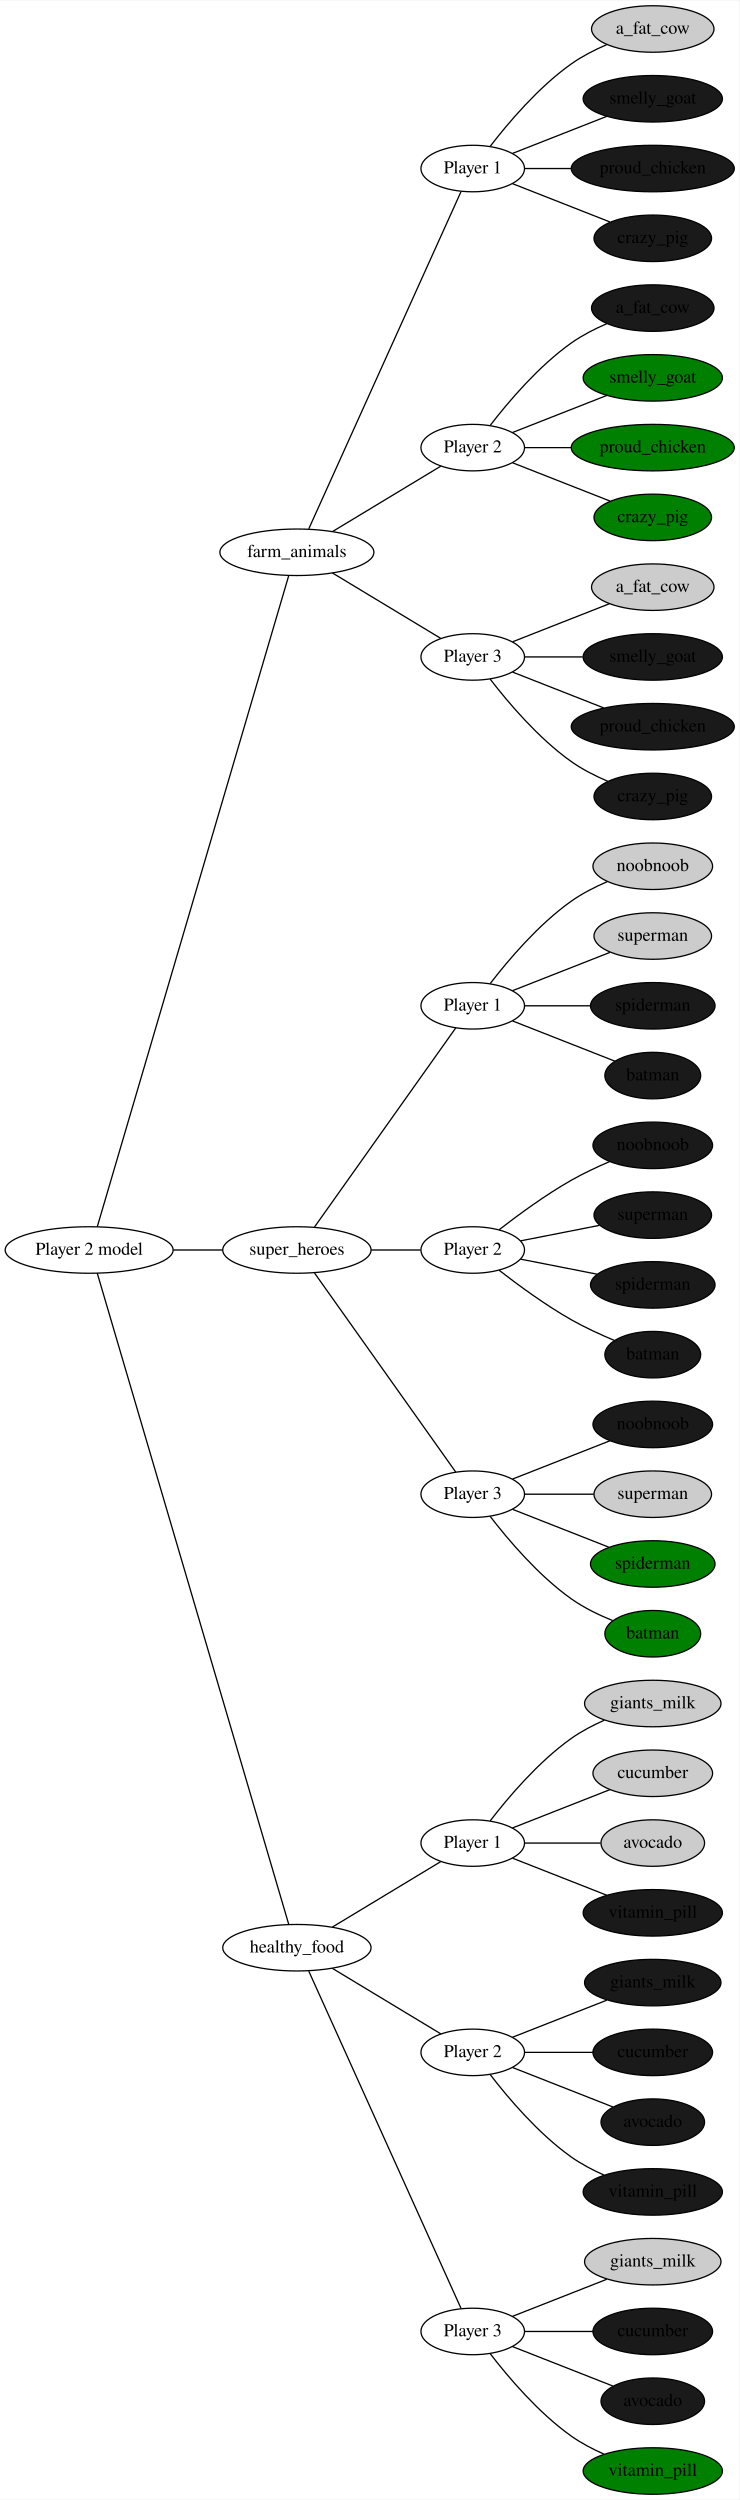
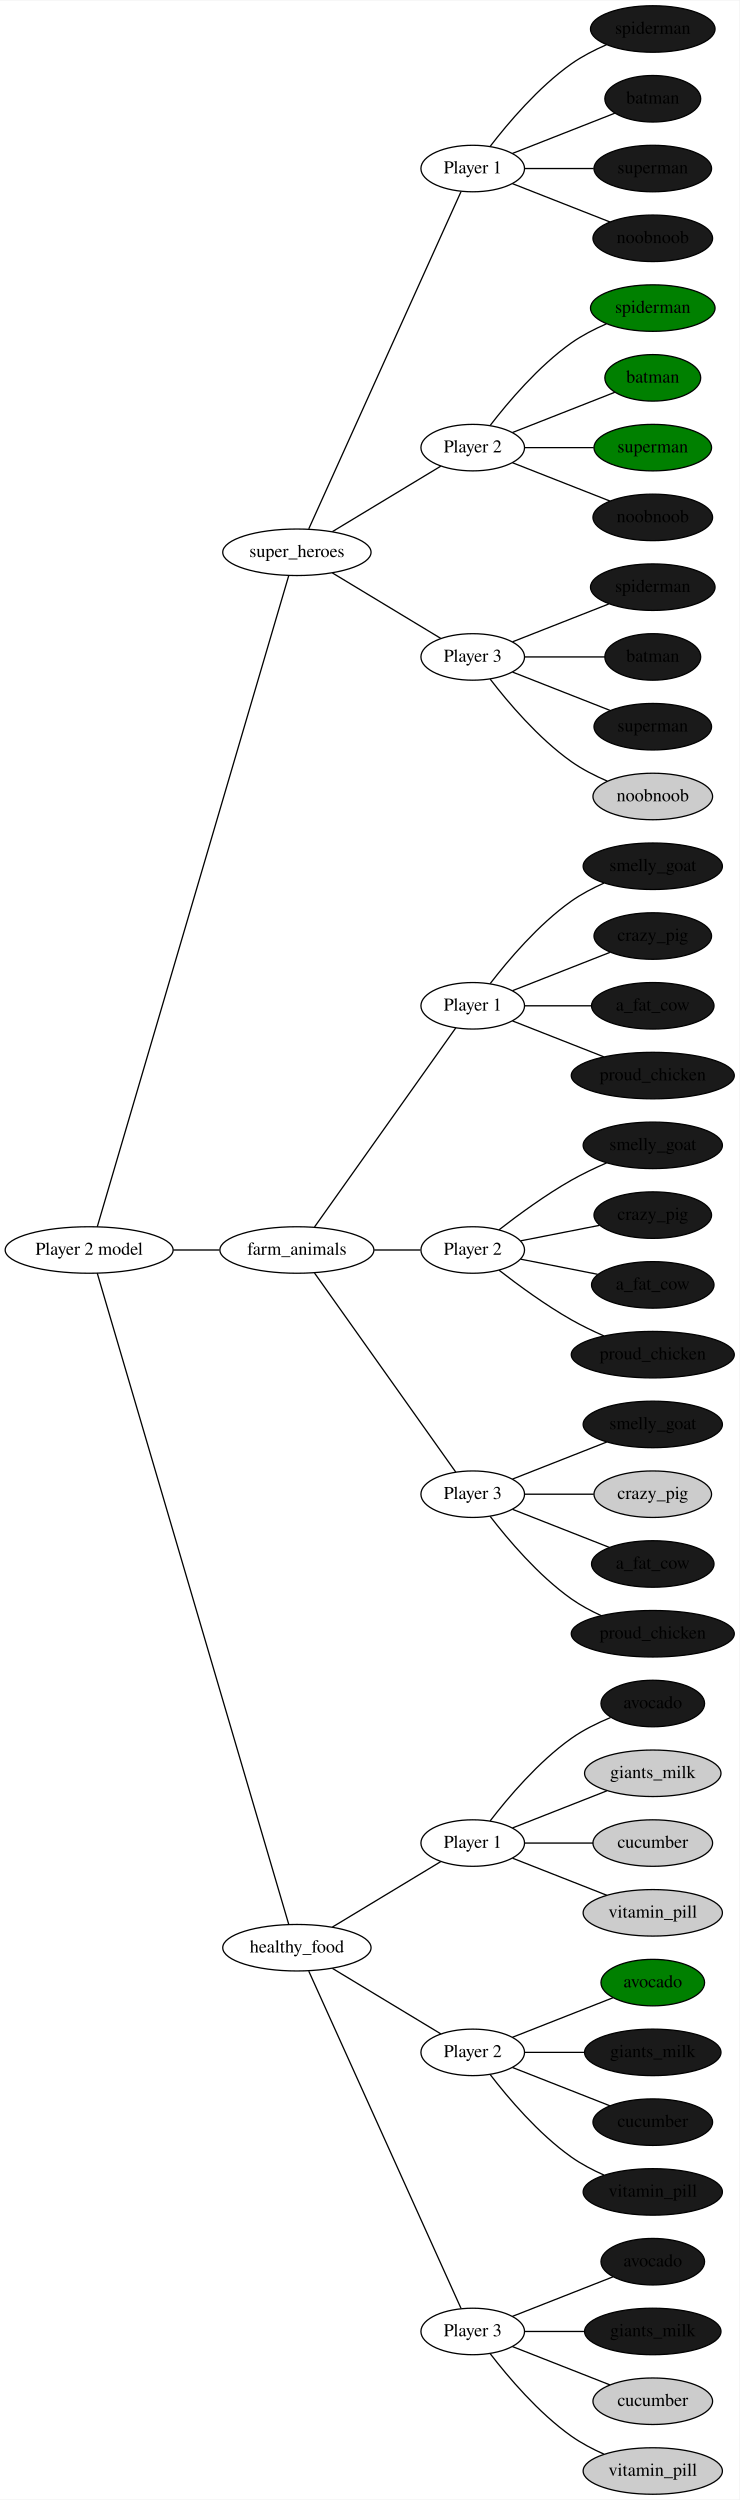
<svg xmlns="http://www.w3.org/2000/svg" width="572pt" height="1934pt" viewBox="0.00 0.00 572.26 1934.00">
  <g id="graph0" class="graph" transform="scale(1 1) rotate(0) translate(4 1930)">
    <polygon fill="white" stroke="none" points="-4,4 -4,-1930 568.26,-1930 568.26,4 -4,4" />
    <g id="node1" class="node">
      <ellipse fill="none" stroke="black" cx="64.994" cy="-963" rx="64.989" ry="18" />
      <text text-anchor="middle" x="64.994" y="-959.3" font-family="Times,serif" font-size="14.00">Player 2 model</text>
    </g>
    <g id="node2" class="node">
-       <ellipse fill="none" stroke="black" cx="225.783" cy="-1503" rx="59.59" ry="18" />
-       <text text-anchor="middle" x="225.783" y="-1499.3" font-family="Times,serif" font-size="14.00">farm_animals</text>
+       <ellipse fill="none" stroke="black" cx="225.783" cy="-1503" rx="57.391" ry="18" />
+       <text text-anchor="middle" x="225.783" y="-1499.3" font-family="Times,serif" font-size="14.00">super_heroes</text>
    </g>
    <g id="edge1" class="edge">
      <path fill="none" stroke="black" d="M71.277,-980.967C95.439,-1063.14 195.277,-1402.66 219.48,-1484.97" />
    </g>
    <g id="node6" class="node">
-       <ellipse fill="none" stroke="black" cx="225.783" cy="-963" rx="57.391" ry="18" />
-       <text text-anchor="middle" x="225.783" y="-959.3" font-family="Times,serif" font-size="14.00">super_heroes</text>
+       <ellipse fill="none" stroke="black" cx="225.783" cy="-963" rx="59.59" ry="18" />
+       <text text-anchor="middle" x="225.783" y="-959.3" font-family="Times,serif" font-size="14.00">farm_animals</text>
    </g>
    <g id="edge5" class="edge">
-       <path fill="none" stroke="black" d="M130.122,-963C142.775,-963 155.965,-963 168.342,-963" />
+       <path fill="none" stroke="black" d="M130.122,-963C141.914,-963 154.173,-963 165.805,-963" />
    </g>
    <g id="node10" class="node">
      <ellipse fill="none" stroke="black" cx="225.783" cy="-423" rx="57.391" ry="18" />
      <text text-anchor="middle" x="225.783" y="-419.3" font-family="Times,serif" font-size="14.00">healthy_food</text>
    </g>
    <g id="edge9" class="edge">
      <path fill="none" stroke="black" d="M71.277,-945.033C95.439,-862.864 195.277,-523.344 219.48,-441.034" />
    </g>
    <g id="node3" class="node">
      <ellipse fill="none" stroke="black" cx="361.874" cy="-1800" rx="40.094" ry="18" />
      <text text-anchor="middle" x="361.874" y="-1796.3" font-family="Times,serif" font-size="14.00">Player 1</text>
    </g>
    <g id="edge2" class="edge">
      <path fill="none" stroke="black" d="M234.969,-1521.13C258.965,-1574.28 328.937,-1729.26 352.795,-1782.11" />
    </g>
    <g id="node4" class="node">
      <ellipse fill="none" stroke="black" cx="361.874" cy="-1584" rx="40.094" ry="18" />
      <text text-anchor="middle" x="361.874" y="-1580.3" font-family="Times,serif" font-size="14.00">Player 2</text>
    </g>
    <g id="edge3" class="edge">
      <path fill="none" stroke="black" d="M253.275,-1519C277.699,-1533.76 313.624,-1555.46 337.133,-1569.66" />
    </g>
    <g id="node5" class="node">
      <ellipse fill="none" stroke="black" cx="361.874" cy="-1422" rx="40.094" ry="18" />
      <text text-anchor="middle" x="361.874" y="-1418.3" font-family="Times,serif" font-size="14.00">Player 3</text>
    </g>
    <g id="edge4" class="edge">
      <path fill="none" stroke="black" d="M253.275,-1487C277.699,-1472.24 313.624,-1450.54 337.133,-1436.34" />
    </g>
    <g id="node14" class="node">
-       <ellipse fill="#cccccc" stroke="black" cx="501.215" cy="-1908" rx="47.392" ry="18" />
-       <text text-anchor="middle" x="501.215" y="-1904.3" font-family="Times,serif" font-size="14.00">a_fat_cow</text>
+       <ellipse fill="#1a1a1a" stroke="black" cx="501.215" cy="-1908" rx="48.192" ry="18" />
+       <text text-anchor="middle" x="501.215" y="-1904.3" font-family="Times,serif" font-size="14.00">spiderman</text>
    </g>
    <g id="edge13" class="edge">
-       <path fill="none" stroke="black" d="M375.354,-1817.14C389.088,-1835.02 412.63,-1862.91 438.171,-1881 446.511,-1886.91 456.349,-1891.92 465.702,-1895.96" />
+       <path fill="none" stroke="black" d="M375.354,-1817.14C389.088,-1835.02 412.63,-1862.91 438.171,-1881 446.416,-1886.84 456.123,-1891.8 465.38,-1895.82" />
    </g>
    <g id="node15" class="node">
-       <ellipse fill="#1a1a1a" stroke="black" cx="501.215" cy="-1854" rx="53.891" ry="18" />
-       <text text-anchor="middle" x="501.215" y="-1850.3" font-family="Times,serif" font-size="14.00">smelly_goat</text>
+       <ellipse fill="#1a1a1a" stroke="black" cx="501.215" cy="-1854" rx="37.093" ry="18" />
+       <text text-anchor="middle" x="501.215" y="-1850.3" font-family="Times,serif" font-size="14.00">batman</text>
    </g>
    <g id="edge14" class="edge">
-       <path fill="none" stroke="black" d="M392.675,-1811.72C414.134,-1820.15 443.143,-1831.56 465.625,-1840.4" />
+       <path fill="none" stroke="black" d="M392.675,-1811.72C416.185,-1820.96 448.758,-1833.77 471.88,-1842.86" />
    </g>
    <g id="node16" class="node">
-       <ellipse fill="#1a1a1a" stroke="black" cx="501.215" cy="-1800" rx="63.089" ry="18" />
-       <text text-anchor="middle" x="501.215" y="-1796.3" font-family="Times,serif" font-size="14.00">proud_chicken</text>
+       <ellipse fill="#1a1a1a" stroke="black" cx="501.215" cy="-1800" rx="45.492" ry="18" />
+       <text text-anchor="middle" x="501.215" y="-1796.3" font-family="Times,serif" font-size="14.00">superman</text>
    </g>
    <g id="edge15" class="edge">
-       <path fill="none" stroke="black" d="M402.231,-1800C413.407,-1800 425.859,-1800 438.036,-1800" />
+       <path fill="none" stroke="black" d="M402.231,-1800C418.876,-1800 438.351,-1800 455.534,-1800" />
    </g>
    <g id="node17" class="node">
-       <ellipse fill="#1a1a1a" stroke="black" cx="501.215" cy="-1746" rx="45.492" ry="18" />
-       <text text-anchor="middle" x="501.215" y="-1742.3" font-family="Times,serif" font-size="14.00">crazy_pig</text>
+       <ellipse fill="#1a1a1a" stroke="black" cx="501.215" cy="-1746" rx="46.292" ry="18" />
+       <text text-anchor="middle" x="501.215" y="-1742.3" font-family="Times,serif" font-size="14.00">noobnoob</text>
    </g>
    <g id="edge16" class="edge">
      <path fill="none" stroke="black" d="M392.675,-1788.28C414.923,-1779.54 445.287,-1767.6 468.077,-1758.64" />
    </g>
    <g id="node18" class="node">
-       <ellipse fill="#1a1a1a" stroke="black" cx="501.215" cy="-1692" rx="47.392" ry="18" />
-       <text text-anchor="middle" x="501.215" y="-1688.3" font-family="Times,serif" font-size="14.00">a_fat_cow</text>
+       <ellipse fill="green" stroke="black" cx="501.215" cy="-1692" rx="48.192" ry="18" />
+       <text text-anchor="middle" x="501.215" y="-1688.3" font-family="Times,serif" font-size="14.00">spiderman</text>
    </g>
    <g id="edge17" class="edge">
-       <path fill="none" stroke="black" d="M375.354,-1601.14C389.088,-1619.02 412.63,-1646.91 438.171,-1665 446.511,-1670.91 456.349,-1675.92 465.702,-1679.96" />
+       <path fill="none" stroke="black" d="M375.354,-1601.14C389.088,-1619.02 412.63,-1646.91 438.171,-1665 446.416,-1670.84 456.123,-1675.8 465.38,-1679.82" />
    </g>
    <g id="node19" class="node">
-       <ellipse fill="green" stroke="black" cx="501.215" cy="-1638" rx="53.891" ry="18" />
-       <text text-anchor="middle" x="501.215" y="-1634.3" font-family="Times,serif" font-size="14.00">smelly_goat</text>
+       <ellipse fill="green" stroke="black" cx="501.215" cy="-1638" rx="37.093" ry="18" />
+       <text text-anchor="middle" x="501.215" y="-1634.3" font-family="Times,serif" font-size="14.00">batman</text>
    </g>
    <g id="edge18" class="edge">
-       <path fill="none" stroke="black" d="M392.675,-1595.72C414.134,-1604.15 443.143,-1615.56 465.625,-1624.4" />
+       <path fill="none" stroke="black" d="M392.675,-1595.72C416.185,-1604.96 448.758,-1617.77 471.88,-1626.86" />
    </g>
    <g id="node20" class="node">
-       <ellipse fill="green" stroke="black" cx="501.215" cy="-1584" rx="63.089" ry="18" />
-       <text text-anchor="middle" x="501.215" y="-1580.3" font-family="Times,serif" font-size="14.00">proud_chicken</text>
+       <ellipse fill="green" stroke="black" cx="501.215" cy="-1584" rx="45.492" ry="18" />
+       <text text-anchor="middle" x="501.215" y="-1580.3" font-family="Times,serif" font-size="14.00">superman</text>
    </g>
    <g id="edge19" class="edge">
-       <path fill="none" stroke="black" d="M402.231,-1584C413.407,-1584 425.859,-1584 438.036,-1584" />
+       <path fill="none" stroke="black" d="M402.231,-1584C418.876,-1584 438.351,-1584 455.534,-1584" />
    </g>
    <g id="node21" class="node">
-       <ellipse fill="green" stroke="black" cx="501.215" cy="-1530" rx="45.492" ry="18" />
-       <text text-anchor="middle" x="501.215" y="-1526.3" font-family="Times,serif" font-size="14.00">crazy_pig</text>
+       <ellipse fill="#1a1a1a" stroke="black" cx="501.215" cy="-1530" rx="46.292" ry="18" />
+       <text text-anchor="middle" x="501.215" y="-1526.3" font-family="Times,serif" font-size="14.00">noobnoob</text>
    </g>
    <g id="edge20" class="edge">
      <path fill="none" stroke="black" d="M392.675,-1572.28C414.923,-1563.54 445.287,-1551.6 468.077,-1542.64" />
    </g>
    <g id="node22" class="node">
-       <ellipse fill="#cccccc" stroke="black" cx="501.215" cy="-1476" rx="47.392" ry="18" />
-       <text text-anchor="middle" x="501.215" y="-1472.3" font-family="Times,serif" font-size="14.00">a_fat_cow</text>
+       <ellipse fill="#1a1a1a" stroke="black" cx="501.215" cy="-1476" rx="48.192" ry="18" />
+       <text text-anchor="middle" x="501.215" y="-1472.3" font-family="Times,serif" font-size="14.00">spiderman</text>
    </g>
    <g id="edge21" class="edge">
-       <path fill="none" stroke="black" d="M392.675,-1433.72C414.765,-1442.4 444.856,-1454.23 467.591,-1463.17" />
+       <path fill="none" stroke="black" d="M392.675,-1433.72C414.607,-1442.34 444.427,-1454.07 467.103,-1462.98" />
    </g>
    <g id="node23" class="node">
-       <ellipse fill="#1a1a1a" stroke="black" cx="501.215" cy="-1422" rx="53.891" ry="18" />
-       <text text-anchor="middle" x="501.215" y="-1418.3" font-family="Times,serif" font-size="14.00">smelly_goat</text>
+       <ellipse fill="#1a1a1a" stroke="black" cx="501.215" cy="-1422" rx="37.093" ry="18" />
+       <text text-anchor="middle" x="501.215" y="-1418.3" font-family="Times,serif" font-size="14.00">batman</text>
    </g>
    <g id="edge22" class="edge">
-       <path fill="none" stroke="black" d="M402.231,-1422C416.181,-1422 432.119,-1422 447.03,-1422" />
+       <path fill="none" stroke="black" d="M402.231,-1422C421.73,-1422 445.111,-1422 464.143,-1422" />
    </g>
    <g id="node24" class="node">
-       <ellipse fill="#1a1a1a" stroke="black" cx="501.215" cy="-1368" rx="63.089" ry="18" />
-       <text text-anchor="middle" x="501.215" y="-1364.3" font-family="Times,serif" font-size="14.00">proud_chicken</text>
+       <ellipse fill="#1a1a1a" stroke="black" cx="501.215" cy="-1368" rx="45.492" ry="18" />
+       <text text-anchor="middle" x="501.215" y="-1364.3" font-family="Times,serif" font-size="14.00">superman</text>
    </g>
    <g id="edge23" class="edge">
-       <path fill="none" stroke="black" d="M392.675,-1410.28C413.424,-1402.12 441.232,-1391.19 463.372,-1382.49" />
+       <path fill="none" stroke="black" d="M392.675,-1410.28C414.923,-1401.54 445.287,-1389.6 468.077,-1380.64" />
    </g>
    <g id="node25" class="node">
-       <ellipse fill="#1a1a1a" stroke="black" cx="501.215" cy="-1314" rx="45.492" ry="18" />
-       <text text-anchor="middle" x="501.215" y="-1310.3" font-family="Times,serif" font-size="14.00">crazy_pig</text>
+       <ellipse fill="#cccccc" stroke="black" cx="501.215" cy="-1314" rx="46.292" ry="18" />
+       <text text-anchor="middle" x="501.215" y="-1310.3" font-family="Times,serif" font-size="14.00">noobnoob</text>
    </g>
    <g id="edge24" class="edge">
-       <path fill="none" stroke="black" d="M375.354,-1404.86C389.088,-1386.98 412.63,-1359.09 438.171,-1341 446.703,-1334.96 456.802,-1329.85 466.347,-1325.77" />
+       <path fill="none" stroke="black" d="M375.354,-1404.86C389.088,-1386.98 412.63,-1359.09 438.171,-1341 446.607,-1335.03 456.575,-1329.97 466.025,-1325.9" />
    </g>
    <g id="node7" class="node">
      <ellipse fill="none" stroke="black" cx="361.874" cy="-1152" rx="40.094" ry="18" />
      <text text-anchor="middle" x="361.874" y="-1148.3" font-family="Times,serif" font-size="14.00">Player 1</text>
    </g>
    <g id="edge6" class="edge">
      <path fill="none" stroke="black" d="M239.398,-980.781C265.15,-1017.08 323.469,-1099.28 348.777,-1134.95" />
    </g>
    <g id="node8" class="node">
      <ellipse fill="none" stroke="black" cx="361.874" cy="-963" rx="40.094" ry="18" />
      <text text-anchor="middle" x="361.874" y="-959.3" font-family="Times,serif" font-size="14.00">Player 2</text>
    </g>
    <g id="edge7" class="edge">
-       <path fill="none" stroke="black" d="M283.261,-963C296.145,-963 309.562,-963 321.546,-963" />
+       <path fill="none" stroke="black" d="M285.597,-963C297.701,-963 310.168,-963 321.388,-963" />
    </g>
    <g id="node9" class="node">
      <ellipse fill="none" stroke="black" cx="361.874" cy="-774" rx="40.094" ry="18" />
      <text text-anchor="middle" x="361.874" y="-770.3" font-family="Times,serif" font-size="14.00">Player 3</text>
    </g>
    <g id="edge8" class="edge">
      <path fill="none" stroke="black" d="M239.398,-945.219C265.15,-908.922 323.469,-826.723 348.777,-791.05" />
    </g>
    <g id="node26" class="node">
-       <ellipse fill="#cccccc" stroke="black" cx="501.215" cy="-1260" rx="46.292" ry="18" />
-       <text text-anchor="middle" x="501.215" y="-1256.3" font-family="Times,serif" font-size="14.00">noobnoob</text>
+       <ellipse fill="#1a1a1a" stroke="black" cx="501.215" cy="-1260" rx="53.891" ry="18" />
+       <text text-anchor="middle" x="501.215" y="-1256.3" font-family="Times,serif" font-size="14.00">smelly_goat</text>
    </g>
    <g id="edge25" class="edge">
-       <path fill="none" stroke="black" d="M375.354,-1169.14C389.088,-1187.02 412.63,-1214.91 438.171,-1233 446.607,-1238.97 456.575,-1244.03 466.025,-1248.1" />
+       <path fill="none" stroke="black" d="M375.354,-1169.14C389.088,-1187.02 412.63,-1214.91 438.171,-1233 445.84,-1238.43 454.775,-1243.1 463.436,-1246.96" />
    </g>
    <g id="node27" class="node">
-       <ellipse fill="#cccccc" stroke="black" cx="501.215" cy="-1206" rx="45.492" ry="18" />
-       <text text-anchor="middle" x="501.215" y="-1202.3" font-family="Times,serif" font-size="14.00">superman</text>
+       <ellipse fill="#1a1a1a" stroke="black" cx="501.215" cy="-1206" rx="45.492" ry="18" />
+       <text text-anchor="middle" x="501.215" y="-1202.3" font-family="Times,serif" font-size="14.00">crazy_pig</text>
    </g>
    <g id="edge26" class="edge">
      <path fill="none" stroke="black" d="M392.675,-1163.72C414.923,-1172.46 445.287,-1184.4 468.077,-1193.36" />
    </g>
    <g id="node28" class="node">
-       <ellipse fill="#1a1a1a" stroke="black" cx="501.215" cy="-1152" rx="48.192" ry="18" />
-       <text text-anchor="middle" x="501.215" y="-1148.3" font-family="Times,serif" font-size="14.00">spiderman</text>
+       <ellipse fill="#1a1a1a" stroke="black" cx="501.215" cy="-1152" rx="47.392" ry="18" />
+       <text text-anchor="middle" x="501.215" y="-1148.3" font-family="Times,serif" font-size="14.00">a_fat_cow</text>
    </g>
    <g id="edge27" class="edge">
-       <path fill="none" stroke="black" d="M402.231,-1152C418.084,-1152 436.503,-1152 453.064,-1152" />
+       <path fill="none" stroke="black" d="M402.231,-1152C418.242,-1152 436.872,-1152 453.561,-1152" />
    </g>
    <g id="node29" class="node">
-       <ellipse fill="#1a1a1a" stroke="black" cx="501.215" cy="-1098" rx="37.093" ry="18" />
-       <text text-anchor="middle" x="501.215" y="-1094.3" font-family="Times,serif" font-size="14.00">batman</text>
+       <ellipse fill="#1a1a1a" stroke="black" cx="501.215" cy="-1098" rx="63.089" ry="18" />
+       <text text-anchor="middle" x="501.215" y="-1094.3" font-family="Times,serif" font-size="14.00">proud_chicken</text>
    </g>
    <g id="edge28" class="edge">
-       <path fill="none" stroke="black" d="M392.675,-1140.28C416.185,-1131.04 448.758,-1118.23 471.88,-1109.14" />
+       <path fill="none" stroke="black" d="M392.675,-1140.28C413.424,-1132.12 441.232,-1121.19 463.372,-1112.49" />
    </g>
    <g id="node30" class="node">
-       <ellipse fill="#1a1a1a" stroke="black" cx="501.215" cy="-1044" rx="46.292" ry="18" />
-       <text text-anchor="middle" x="501.215" y="-1040.3" font-family="Times,serif" font-size="14.00">noobnoob</text>
+       <ellipse fill="#1a1a1a" stroke="black" cx="501.215" cy="-1044" rx="53.891" ry="18" />
+       <text text-anchor="middle" x="501.215" y="-1040.3" font-family="Times,serif" font-size="14.00">smelly_goat</text>
    </g>
    <g id="edge29" class="edge">
-       <path fill="none" stroke="black" d="M382.242,-978.638C397.015,-990.125 418.166,-1005.64 438.171,-1017 447.467,-1022.28 457.994,-1027.21 467.703,-1031.39" />
+       <path fill="none" stroke="black" d="M382.242,-978.638C397.015,-990.125 418.166,-1005.64 438.171,-1017 446.752,-1021.87 456.382,-1026.45 465.449,-1030.41" />
    </g>
    <g id="node31" class="node">
      <ellipse fill="#1a1a1a" stroke="black" cx="501.215" cy="-990" rx="45.492" ry="18" />
-       <text text-anchor="middle" x="501.215" y="-986.3" font-family="Times,serif" font-size="14.00">superman</text>
+       <text text-anchor="middle" x="501.215" y="-986.3" font-family="Times,serif" font-size="14.00">crazy_pig</text>
    </g>
    <g id="edge30" class="edge">
      <path fill="none" stroke="black" d="M398.959,-970.094C417.715,-973.781 440.694,-978.299 460.017,-982.097" />
    </g>
    <g id="node32" class="node">
-       <ellipse fill="#1a1a1a" stroke="black" cx="501.215" cy="-936" rx="48.192" ry="18" />
-       <text text-anchor="middle" x="501.215" y="-932.3" font-family="Times,serif" font-size="14.00">spiderman</text>
+       <ellipse fill="#1a1a1a" stroke="black" cx="501.215" cy="-936" rx="47.392" ry="18" />
+       <text text-anchor="middle" x="501.215" y="-932.3" font-family="Times,serif" font-size="14.00">a_fat_cow</text>
    </g>
    <g id="edge31" class="edge">
-       <path fill="none" stroke="black" d="M398.959,-955.906C417.079,-952.344 439.141,-948.007 458.04,-944.291" />
+       <path fill="none" stroke="black" d="M398.959,-955.906C417.238,-952.312 439.528,-947.931 458.536,-944.194" />
    </g>
    <g id="node33" class="node">
-       <ellipse fill="#1a1a1a" stroke="black" cx="501.215" cy="-882" rx="37.093" ry="18" />
-       <text text-anchor="middle" x="501.215" y="-878.3" font-family="Times,serif" font-size="14.00">batman</text>
+       <ellipse fill="#1a1a1a" stroke="black" cx="501.215" cy="-882" rx="63.089" ry="18" />
+       <text text-anchor="middle" x="501.215" y="-878.3" font-family="Times,serif" font-size="14.00">proud_chicken</text>
    </g>
    <g id="edge32" class="edge">
-       <path fill="none" stroke="black" d="M382.242,-947.362C397.015,-935.875 418.166,-920.356 438.171,-909 448.693,-903.027 460.792,-897.489 471.496,-893.004" />
+       <path fill="none" stroke="black" d="M382.242,-947.362C397.015,-935.875 418.166,-920.356 438.171,-909 446.139,-904.477 455.012,-900.203 463.498,-896.447" />
    </g>
    <g id="node34" class="node">
-       <ellipse fill="#1a1a1a" stroke="black" cx="501.215" cy="-828" rx="46.292" ry="18" />
-       <text text-anchor="middle" x="501.215" y="-824.3" font-family="Times,serif" font-size="14.00">noobnoob</text>
+       <ellipse fill="#1a1a1a" stroke="black" cx="501.215" cy="-828" rx="53.891" ry="18" />
+       <text text-anchor="middle" x="501.215" y="-824.3" font-family="Times,serif" font-size="14.00">smelly_goat</text>
    </g>
    <g id="edge33" class="edge">
-       <path fill="none" stroke="black" d="M392.675,-785.717C414.923,-794.465 445.287,-806.403 468.077,-815.364" />
+       <path fill="none" stroke="black" d="M392.675,-785.717C414.134,-794.154 443.143,-805.56 465.625,-814.4" />
    </g>
    <g id="node35" class="node">
      <ellipse fill="#cccccc" stroke="black" cx="501.215" cy="-774" rx="45.492" ry="18" />
-       <text text-anchor="middle" x="501.215" y="-770.3" font-family="Times,serif" font-size="14.00">superman</text>
+       <text text-anchor="middle" x="501.215" y="-770.3" font-family="Times,serif" font-size="14.00">crazy_pig</text>
    </g>
    <g id="edge34" class="edge">
      <path fill="none" stroke="black" d="M402.231,-774C418.876,-774 438.351,-774 455.534,-774" />
    </g>
    <g id="node36" class="node">
-       <ellipse fill="green" stroke="black" cx="501.215" cy="-720" rx="48.192" ry="18" />
-       <text text-anchor="middle" x="501.215" y="-716.3" font-family="Times,serif" font-size="14.00">spiderman</text>
+       <ellipse fill="#1a1a1a" stroke="black" cx="501.215" cy="-720" rx="47.392" ry="18" />
+       <text text-anchor="middle" x="501.215" y="-716.3" font-family="Times,serif" font-size="14.00">a_fat_cow</text>
    </g>
    <g id="edge35" class="edge">
-       <path fill="none" stroke="black" d="M392.675,-762.283C414.607,-753.659 444.427,-741.935 467.103,-733.019" />
+       <path fill="none" stroke="black" d="M392.675,-762.283C414.765,-753.597 444.856,-741.766 467.591,-732.827" />
    </g>
    <g id="node37" class="node">
-       <ellipse fill="green" stroke="black" cx="501.215" cy="-666" rx="37.093" ry="18" />
-       <text text-anchor="middle" x="501.215" y="-662.3" font-family="Times,serif" font-size="14.00">batman</text>
+       <ellipse fill="#1a1a1a" stroke="black" cx="501.215" cy="-666" rx="63.089" ry="18" />
+       <text text-anchor="middle" x="501.215" y="-662.3" font-family="Times,serif" font-size="14.00">proud_chicken</text>
    </g>
    <g id="edge36" class="edge">
-       <path fill="none" stroke="black" d="M375.354,-756.858C389.088,-738.979 412.63,-711.086 438.171,-693 447.854,-686.143 459.554,-680.494 470.172,-676.167" />
+       <path fill="none" stroke="black" d="M375.354,-756.858C389.088,-738.979 412.63,-711.086 438.171,-693 445.169,-688.044 453.221,-683.719 461.157,-680.068" />
    </g>
    <g id="node11" class="node">
      <ellipse fill="none" stroke="black" cx="361.874" cy="-504" rx="40.094" ry="18" />
      <text text-anchor="middle" x="361.874" y="-500.3" font-family="Times,serif" font-size="14.00">Player 1</text>
    </g>
    <g id="edge10" class="edge">
      <path fill="none" stroke="black" d="M253.275,-439.003C277.699,-453.757 313.624,-475.458 337.133,-489.659" />
    </g>
    <g id="node12" class="node">
      <ellipse fill="none" stroke="black" cx="361.874" cy="-342" rx="40.094" ry="18" />
      <text text-anchor="middle" x="361.874" y="-338.3" font-family="Times,serif" font-size="14.00">Player 2</text>
    </g>
    <g id="edge11" class="edge">
      <path fill="none" stroke="black" d="M253.275,-406.997C277.699,-392.243 313.624,-370.542 337.133,-356.341" />
    </g>
    <g id="node13" class="node">
      <ellipse fill="none" stroke="black" cx="361.874" cy="-126" rx="40.094" ry="18" />
      <text text-anchor="middle" x="361.874" y="-122.3" font-family="Times,serif" font-size="14.00">Player 3</text>
    </g>
    <g id="edge12" class="edge">
      <path fill="none" stroke="black" d="M234.969,-404.868C258.965,-351.72 328.937,-196.738 352.795,-143.894" />
    </g>
    <g id="node38" class="node">
-       <ellipse fill="#cccccc" stroke="black" cx="501.215" cy="-612" rx="52.791" ry="18" />
-       <text text-anchor="middle" x="501.215" y="-608.3" font-family="Times,serif" font-size="14.00">giants_milk</text>
+       <ellipse fill="#1a1a1a" stroke="black" cx="501.215" cy="-612" rx="40.094" ry="18" />
+       <text text-anchor="middle" x="501.215" y="-608.3" font-family="Times,serif" font-size="14.00">avocado</text>
    </g>
    <g id="edge37" class="edge">
-       <path fill="none" stroke="black" d="M375.354,-521.142C389.088,-539.021 412.63,-566.914 438.171,-585 445.936,-590.499 454.999,-595.221 463.761,-599.108" />
+       <path fill="none" stroke="black" d="M375.354,-521.142C389.088,-539.021 412.63,-566.914 438.171,-585 447.374,-591.517 458.4,-596.944 468.587,-601.18" />
    </g>
    <g id="node39" class="node">
-       <ellipse fill="#cccccc" stroke="black" cx="501.215" cy="-558" rx="46.292" ry="18" />
-       <text text-anchor="middle" x="501.215" y="-554.3" font-family="Times,serif" font-size="14.00">cucumber</text>
+       <ellipse fill="#cccccc" stroke="black" cx="501.215" cy="-558" rx="52.791" ry="18" />
+       <text text-anchor="middle" x="501.215" y="-554.3" font-family="Times,serif" font-size="14.00">giants_milk</text>
    </g>
    <g id="edge38" class="edge">
-       <path fill="none" stroke="black" d="M392.675,-515.717C414.923,-524.465 445.287,-536.403 468.077,-545.364" />
+       <path fill="none" stroke="black" d="M392.675,-515.717C414.134,-524.154 443.143,-535.56 465.625,-544.4" />
    </g>
    <g id="node40" class="node">
-       <ellipse fill="#cccccc" stroke="black" cx="501.215" cy="-504" rx="40.094" ry="18" />
-       <text text-anchor="middle" x="501.215" y="-500.3" font-family="Times,serif" font-size="14.00">avocado</text>
+       <ellipse fill="#cccccc" stroke="black" cx="501.215" cy="-504" rx="46.292" ry="18" />
+       <text text-anchor="middle" x="501.215" y="-500.3" font-family="Times,serif" font-size="14.00">cucumber</text>
    </g>
    <g id="edge39" class="edge">
-       <path fill="none" stroke="black" d="M402.231,-504C420.62,-504 442.463,-504 460.853,-504" />
+       <path fill="none" stroke="black" d="M402.231,-504C418.718,-504 437.98,-504 455.042,-504" />
    </g>
    <g id="node41" class="node">
-       <ellipse fill="#1a1a1a" stroke="black" cx="501.215" cy="-450" rx="53.891" ry="18" />
+       <ellipse fill="#cccccc" stroke="black" cx="501.215" cy="-450" rx="53.891" ry="18" />
      <text text-anchor="middle" x="501.215" y="-446.3" font-family="Times,serif" font-size="14.00">vitamin_pill</text>
    </g>
    <g id="edge40" class="edge">
      <path fill="none" stroke="black" d="M392.675,-492.283C414.134,-483.846 443.143,-472.44 465.625,-463.6" />
    </g>
    <g id="node42" class="node">
-       <ellipse fill="#1a1a1a" stroke="black" cx="501.215" cy="-396" rx="52.791" ry="18" />
-       <text text-anchor="middle" x="501.215" y="-392.3" font-family="Times,serif" font-size="14.00">giants_milk</text>
+       <ellipse fill="green" stroke="black" cx="501.215" cy="-396" rx="40.094" ry="18" />
+       <text text-anchor="middle" x="501.215" y="-392.3" font-family="Times,serif" font-size="14.00">avocado</text>
    </g>
    <g id="edge41" class="edge">
-       <path fill="none" stroke="black" d="M392.675,-353.717C414.134,-362.154 443.143,-373.56 465.625,-382.4" />
+       <path fill="none" stroke="black" d="M392.675,-353.717C415.712,-362.775 447.45,-375.254 470.472,-384.306" />
    </g>
    <g id="node43" class="node">
-       <ellipse fill="#1a1a1a" stroke="black" cx="501.215" cy="-342" rx="46.292" ry="18" />
-       <text text-anchor="middle" x="501.215" y="-338.3" font-family="Times,serif" font-size="14.00">cucumber</text>
+       <ellipse fill="#1a1a1a" stroke="black" cx="501.215" cy="-342" rx="52.791" ry="18" />
+       <text text-anchor="middle" x="501.215" y="-338.3" font-family="Times,serif" font-size="14.00">giants_milk</text>
    </g>
    <g id="edge42" class="edge">
-       <path fill="none" stroke="black" d="M402.231,-342C418.718,-342 437.98,-342 455.042,-342" />
+       <path fill="none" stroke="black" d="M402.231,-342C416.657,-342 433.208,-342 448.551,-342" />
    </g>
    <g id="node44" class="node">
-       <ellipse fill="#1a1a1a" stroke="black" cx="501.215" cy="-288" rx="40.094" ry="18" />
-       <text text-anchor="middle" x="501.215" y="-284.3" font-family="Times,serif" font-size="14.00">avocado</text>
+       <ellipse fill="#1a1a1a" stroke="black" cx="501.215" cy="-288" rx="46.292" ry="18" />
+       <text text-anchor="middle" x="501.215" y="-284.3" font-family="Times,serif" font-size="14.00">cucumber</text>
    </g>
    <g id="edge43" class="edge">
-       <path fill="none" stroke="black" d="M392.675,-330.283C415.712,-321.225 447.45,-308.746 470.472,-299.694" />
+       <path fill="none" stroke="black" d="M392.675,-330.283C414.923,-321.535 445.287,-309.597 468.077,-300.636" />
    </g>
    <g id="node45" class="node">
      <ellipse fill="#1a1a1a" stroke="black" cx="501.215" cy="-234" rx="53.891" ry="18" />
      <text text-anchor="middle" x="501.215" y="-230.3" font-family="Times,serif" font-size="14.00">vitamin_pill</text>
    </g>
    <g id="edge44" class="edge">
      <path fill="none" stroke="black" d="M375.354,-324.858C389.088,-306.979 412.63,-279.086 438.171,-261 445.84,-255.569 454.775,-250.895 463.436,-247.037" />
    </g>
    <g id="node46" class="node">
-       <ellipse fill="#cccccc" stroke="black" cx="501.215" cy="-180" rx="52.791" ry="18" />
-       <text text-anchor="middle" x="501.215" y="-176.3" font-family="Times,serif" font-size="14.00">giants_milk</text>
+       <ellipse fill="#1a1a1a" stroke="black" cx="501.215" cy="-180" rx="40.094" ry="18" />
+       <text text-anchor="middle" x="501.215" y="-176.3" font-family="Times,serif" font-size="14.00">avocado</text>
    </g>
    <g id="edge45" class="edge">
-       <path fill="none" stroke="black" d="M392.675,-137.717C414.134,-146.154 443.143,-157.56 465.625,-166.4" />
+       <path fill="none" stroke="black" d="M392.675,-137.717C415.712,-146.775 447.45,-159.254 470.472,-168.306" />
    </g>
    <g id="node47" class="node">
-       <ellipse fill="#1a1a1a" stroke="black" cx="501.215" cy="-126" rx="46.292" ry="18" />
-       <text text-anchor="middle" x="501.215" y="-122.3" font-family="Times,serif" font-size="14.00">cucumber</text>
+       <ellipse fill="#1a1a1a" stroke="black" cx="501.215" cy="-126" rx="52.791" ry="18" />
+       <text text-anchor="middle" x="501.215" y="-122.3" font-family="Times,serif" font-size="14.00">giants_milk</text>
    </g>
    <g id="edge46" class="edge">
-       <path fill="none" stroke="black" d="M402.231,-126C418.718,-126 437.98,-126 455.042,-126" />
+       <path fill="none" stroke="black" d="M402.231,-126C416.657,-126 433.208,-126 448.551,-126" />
    </g>
    <g id="node48" class="node">
-       <ellipse fill="#1a1a1a" stroke="black" cx="501.215" cy="-72" rx="40.094" ry="18" />
-       <text text-anchor="middle" x="501.215" y="-68.3" font-family="Times,serif" font-size="14.00">avocado</text>
+       <ellipse fill="#cccccc" stroke="black" cx="501.215" cy="-72" rx="46.292" ry="18" />
+       <text text-anchor="middle" x="501.215" y="-68.3" font-family="Times,serif" font-size="14.00">cucumber</text>
    </g>
    <g id="edge47" class="edge">
-       <path fill="none" stroke="black" d="M392.675,-114.283C415.712,-105.225 447.45,-92.746 470.472,-83.694" />
+       <path fill="none" stroke="black" d="M392.675,-114.283C414.923,-105.535 445.287,-93.597 468.077,-84.636" />
    </g>
    <g id="node49" class="node">
-       <ellipse fill="green" stroke="black" cx="501.215" cy="-18" rx="53.891" ry="18" />
+       <ellipse fill="#cccccc" stroke="black" cx="501.215" cy="-18" rx="53.891" ry="18" />
      <text text-anchor="middle" x="501.215" y="-14.3" font-family="Times,serif" font-size="14.00">vitamin_pill</text>
    </g>
    <g id="edge48" class="edge">
      <path fill="none" stroke="black" d="M375.354,-108.858C389.088,-90.979 412.63,-63.086 438.171,-45 445.84,-39.569 454.775,-34.895 463.436,-31.037" />
    </g>
  </g>
</svg>
